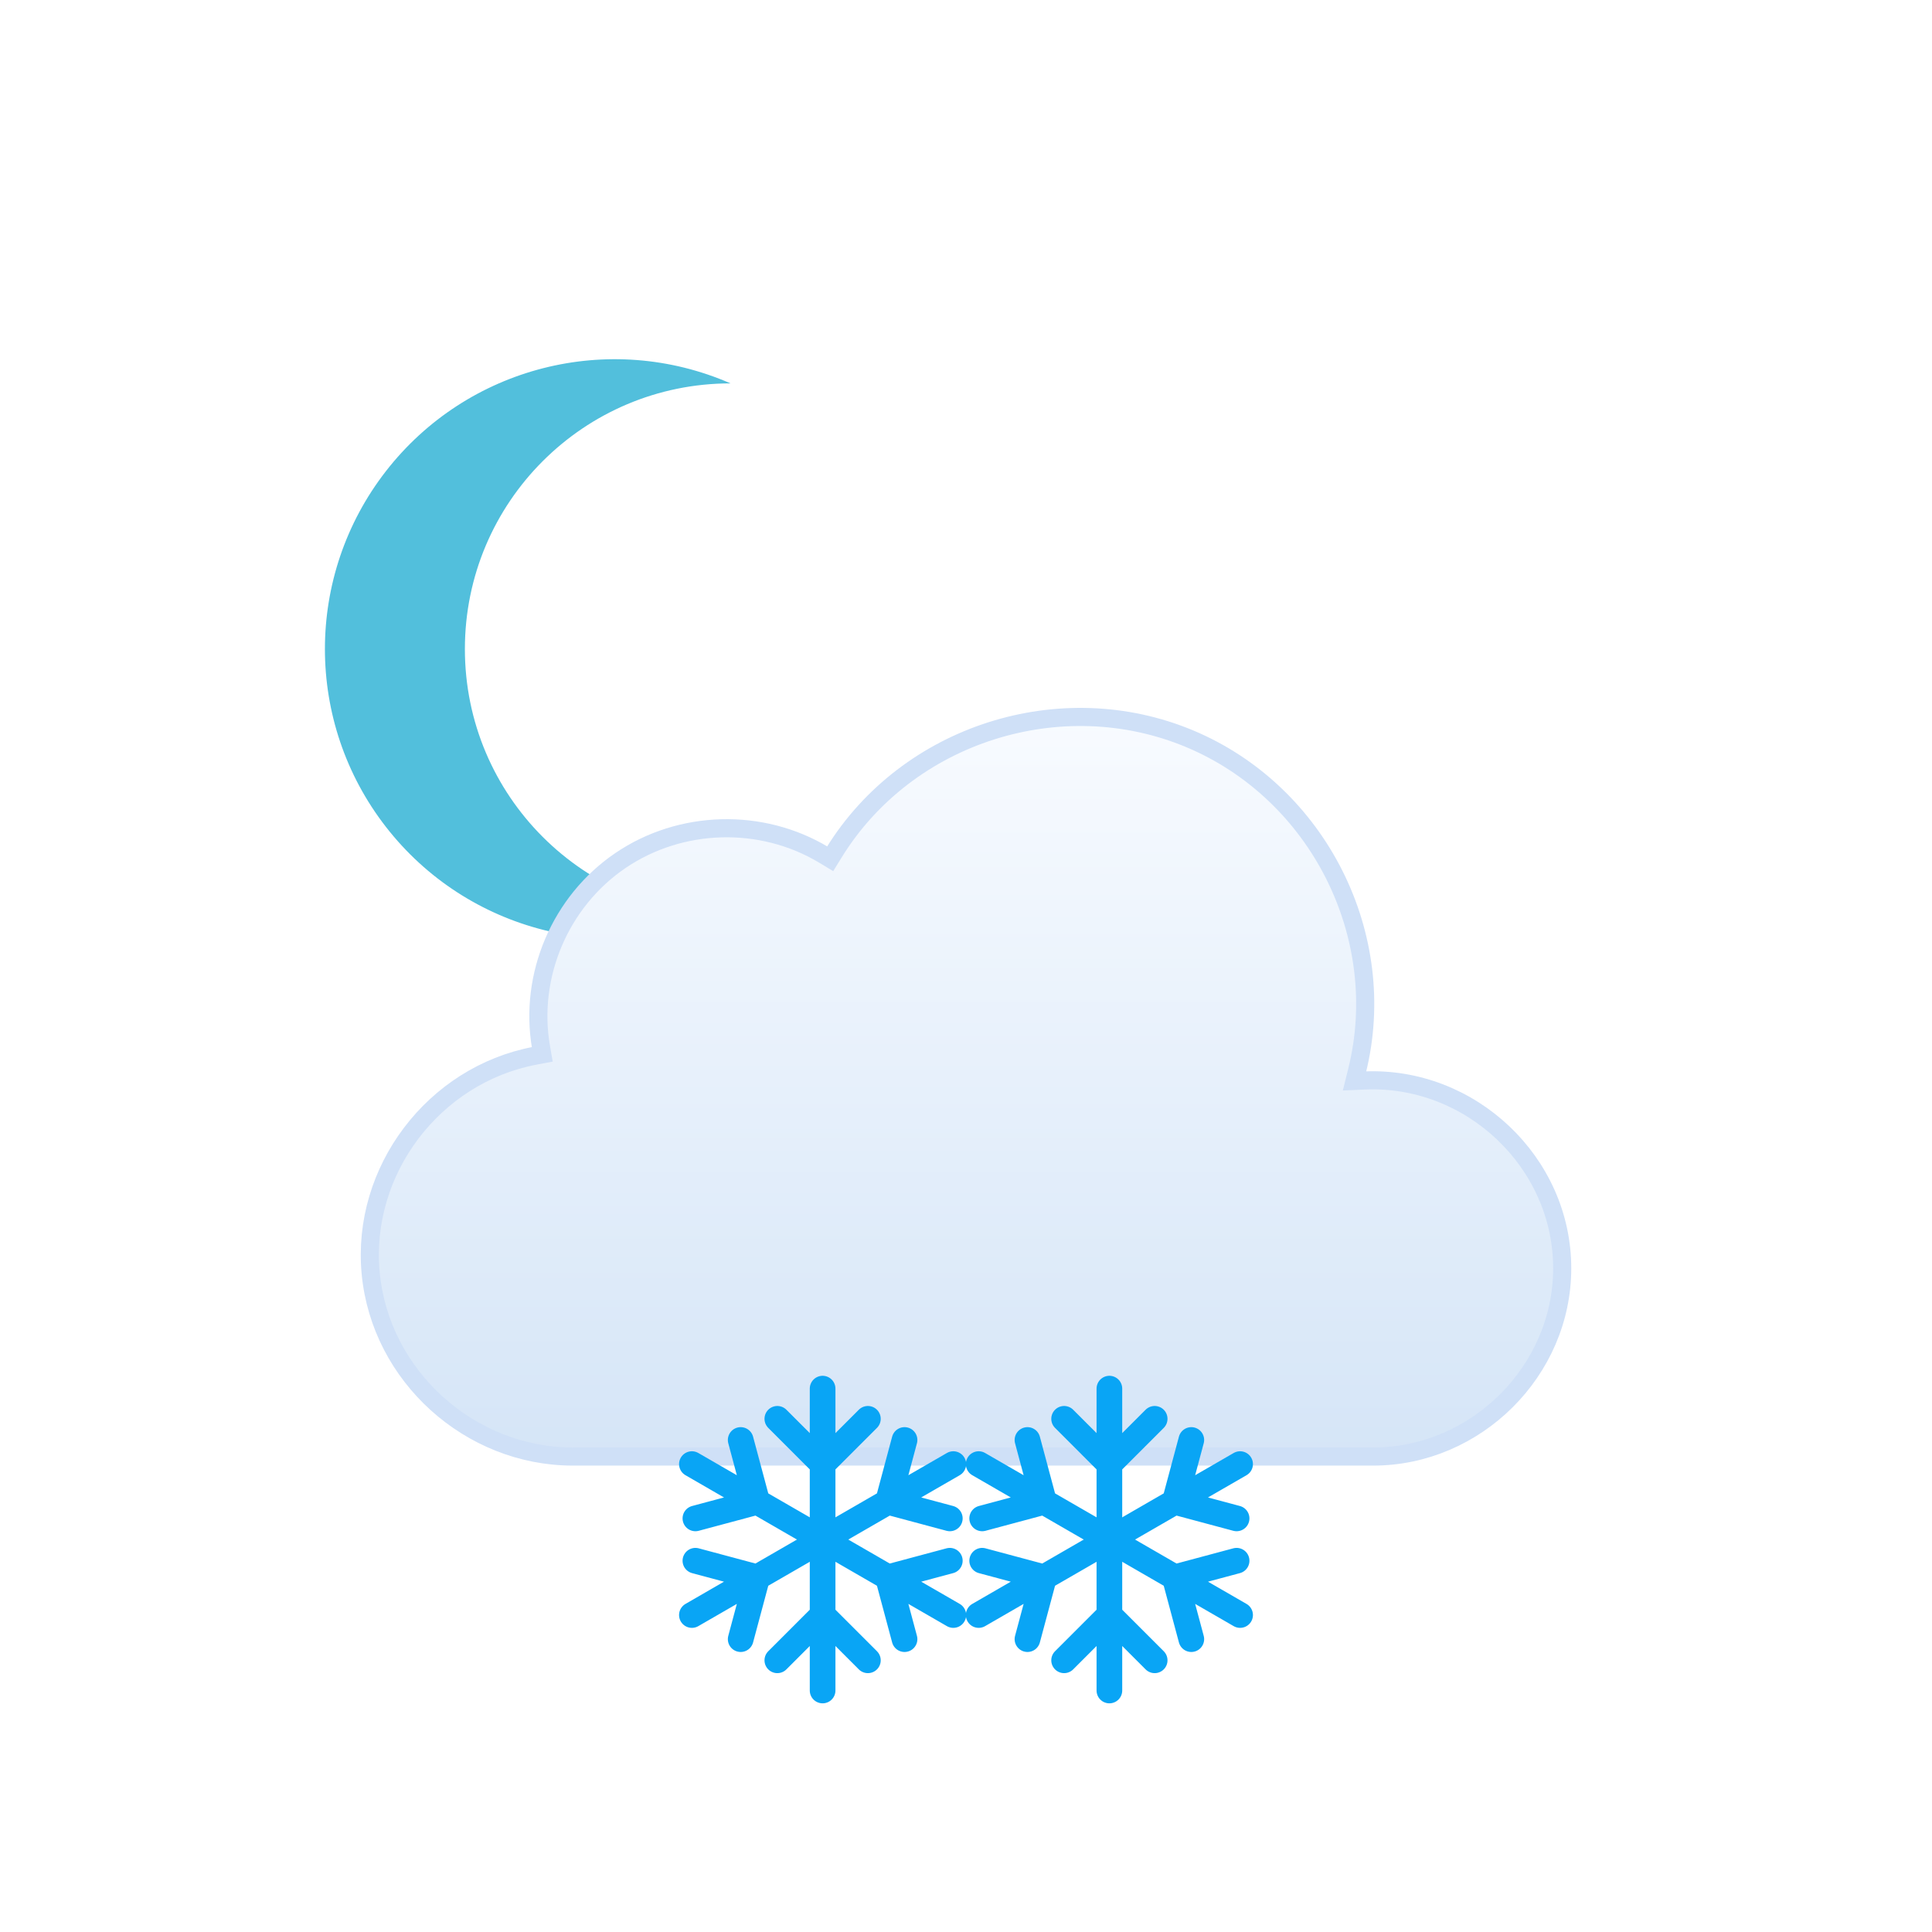
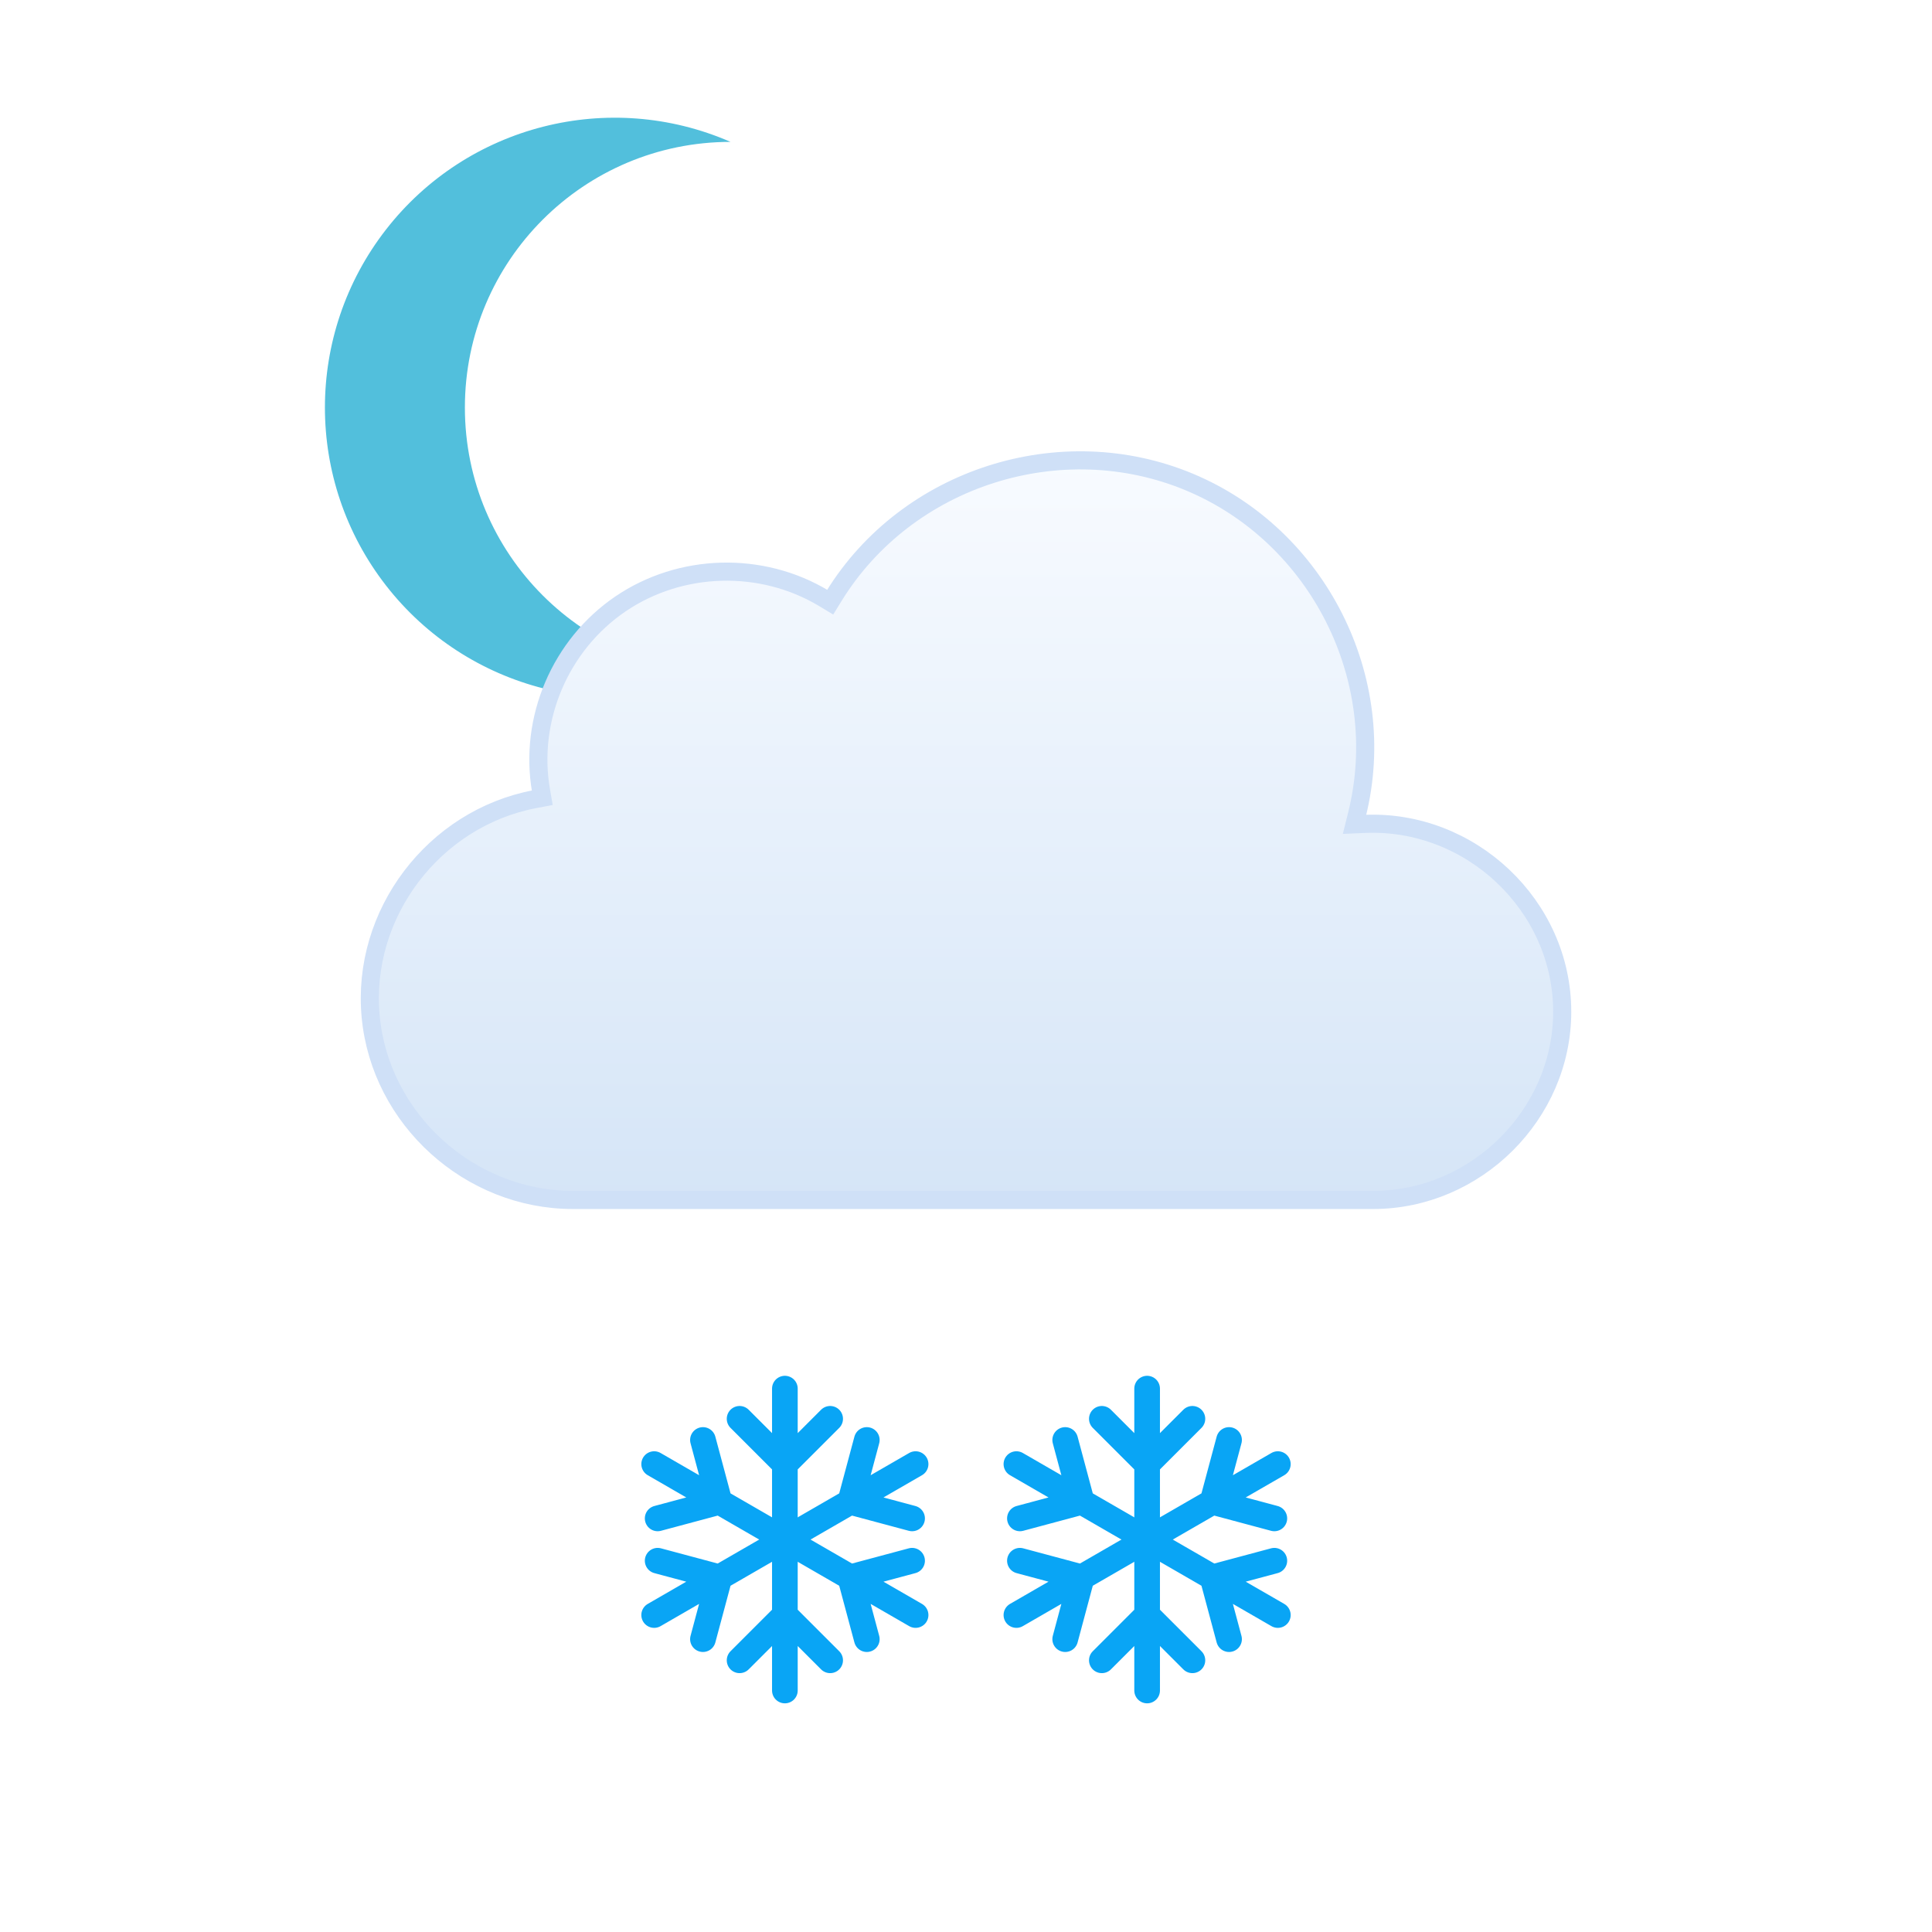
<svg xmlns="http://www.w3.org/2000/svg" viewBox="0 0 128 128" fill="none">
  <defs>
    <linearGradient id="cloud" x1="0" y1="0" x2="0" y2="1">
      <stop stop-color="#f8fbff" />
      <stop offset="1" stop-color="#d5e5f7" />
    </linearGradient>
    <radialGradient id="hail">
      <stop stop-color="white" />
      <stop offset=".55" stop-color="#d8f2ff" />
      <stop offset="1" stop-color="#31a9fa" />
    </radialGradient>
  </defs>
-   <g transform="translate(42 43) scale(0.8)">
+   <g transform="translate(42 27) scale(0.8)">
    <path d="M8-22A24 24 0 1 0 8 22A19 19 0 0 1 8-22Z" fill="#52bfdc" />
  </g>
-   <g data-part="cloud" transform="translate(0 8) translate(64 64) scale(1) translate(-64 -64)">
+   <g data-part="cloud" transform="translate(0 -9) translate(64 64) scale(1) translate(-64 -64)">
    <path d="M55.262 48.475C60.123 40.611 70.297 37.38 78.815 40.943C87.321 44.502 92.138 54.003 89.903 62.965L89.742 63.614L90.411 63.585C97.42 63.279 103.5 68.992 103.5 76.028C103.5 82.84 97.772 88.5 90.977 88.5H37.954C31.128 88.502 25.203 83.171 24.559 76.36C23.916 69.552 28.737 63.212 35.443 61.945L35.926 61.853L35.842 61.369C35.026 56.624 37.126 51.717 41.105 49.013C45.095 46.301 50.446 46.154 54.58 48.64L55.003 48.895L55.262 48.475Z" fill="url(#cloud)" stroke="#cfe0f7" stroke-width="1.2" />
  </g>
-   <g data-part="snowflake" transform="translate(54.5 102)" fill="none" stroke="#09a5f5" stroke-width="1.7" stroke-linecap="round">
+   <g data-part="snowflake" transform="translate(52.0 102)" fill="none" stroke="#09a5f5" stroke-width="1.7" stroke-linecap="round">
    <path transform="rotate(0)" d="M0 0V-10M0-5L-3-8M0-5L3-8" />
    <path transform="rotate(60)" d="M0 0V-10M0-5L-3-8M0-5L3-8" />
    <path transform="rotate(120)" d="M0 0V-10M0-5L-3-8M0-5L3-8" />
    <path transform="rotate(180)" d="M0 0V-10M0-5L-3-8M0-5L3-8" />
    <path transform="rotate(240)" d="M0 0V-10M0-5L-3-8M0-5L3-8" />
    <path transform="rotate(300)" d="M0 0V-10M0-5L-3-8M0-5L3-8" />
  </g>
-   <g data-part="snowflake" transform="translate(73.5 102)" fill="none" stroke="#09a5f5" stroke-width="1.7" stroke-linecap="round">
+   <g data-part="snowflake" transform="translate(76.0 102)" fill="none" stroke="#09a5f5" stroke-width="1.7" stroke-linecap="round">
    <path transform="rotate(0)" d="M0 0V-10M0-5L-3-8M0-5L3-8" />
    <path transform="rotate(60)" d="M0 0V-10M0-5L-3-8M0-5L3-8" />
    <path transform="rotate(120)" d="M0 0V-10M0-5L-3-8M0-5L3-8" />
    <path transform="rotate(180)" d="M0 0V-10M0-5L-3-8M0-5L3-8" />
    <path transform="rotate(240)" d="M0 0V-10M0-5L-3-8M0-5L3-8" />
    <path transform="rotate(300)" d="M0 0V-10M0-5L-3-8M0-5L3-8" />
  </g>
</svg>
